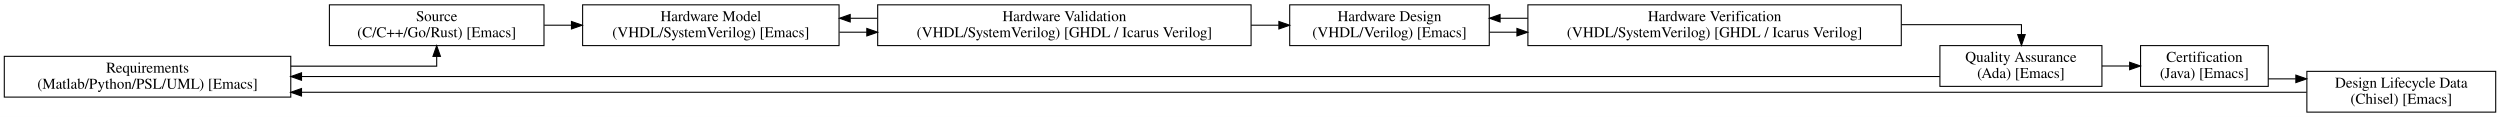
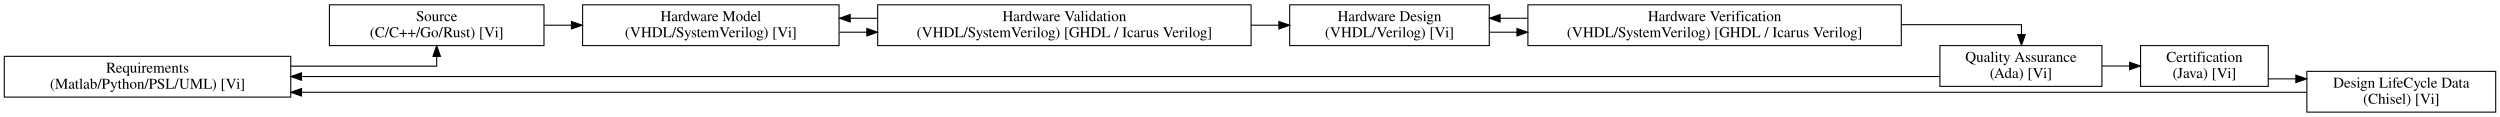
<svg xmlns="http://www.w3.org/2000/svg" width="2330pt" height="109pt" viewBox="0.00 0.00 2330.00 109.00">
  <g id="graph0" class="graph" transform="scale(1 1) rotate(0) translate(4 105)">
    <polygon fill="white" stroke="transparent" points="-4,4 -4,-105 2326,-105 2326,4 -4,4" />
    <g id="node1" class="node">
      <polygon fill="none" stroke="black" points="0,-14.5 0,-52.5 267,-52.5 267,-14.5 0,-14.5" />
      <text text-anchor="middle" x="133.5" y="-37.3" font-family="Times,serif" font-size="14.00">Requirements </text>
-       <text text-anchor="middle" x="133.5" y="-22.3" font-family="Times,serif" font-size="14.00">(Matlab/Python/PSL/UML) [Emacs]</text>
+       <text text-anchor="middle" x="133.5" y="-22.3" font-family="Times,serif" font-size="14.00">(Matlab/Python/PSL/UML) [Vi]</text>
    </g>
    <g id="node2" class="node">
      <polygon fill="none" stroke="black" points="303,-62.5 303,-100.5 503,-100.5 503,-62.5 303,-62.5" />
      <text text-anchor="middle" x="403" y="-85.3" font-family="Times,serif" font-size="14.00">Source </text>
-       <text text-anchor="middle" x="403" y="-70.3" font-family="Times,serif" font-size="14.00">(C/C++/Go/Rust) [Emacs]</text>
+       <text text-anchor="middle" x="403" y="-70.3" font-family="Times,serif" font-size="14.00">(C/C++/Go/Rust) [Vi]</text>
    </g>
    <g id="edge1" class="edge">
      <path fill="none" stroke="black" d="M267.07,-43.33C334.83,-43.33 403,-43.33 403,-43.33 403,-43.33 403,-52.42 403,-52.42" />
      <polygon fill="black" stroke="black" points="399.5,-52.42 403,-62.42 406.5,-52.42 399.5,-52.42" />
    </g>
    <g id="node3" class="node">
      <polygon fill="none" stroke="black" points="539,-62.5 539,-100.5 778,-100.5 778,-62.5 539,-62.5" />
      <text text-anchor="middle" x="658.5" y="-85.3" font-family="Times,serif" font-size="14.00">Hardware Model </text>
-       <text text-anchor="middle" x="658.5" y="-70.3" font-family="Times,serif" font-size="14.00">(VHDL/SystemVerilog) [Emacs]</text>
+       <text text-anchor="middle" x="658.5" y="-70.3" font-family="Times,serif" font-size="14.00">(VHDL/SystemVerilog) [Vi]</text>
    </g>
    <g id="edge2" class="edge">
      <path fill="none" stroke="black" d="M503.25,-81.5C503.25,-81.5 528.6,-81.5 528.6,-81.5" />
      <polygon fill="black" stroke="black" points="528.6,-85 538.6,-81.5 528.6,-78 528.6,-85" />
    </g>
    <g id="node4" class="node">
      <polygon fill="none" stroke="black" points="814,-62.5 814,-100.5 1162,-100.5 1162,-62.5 814,-62.5" />
      <text text-anchor="middle" x="988" y="-85.3" font-family="Times,serif" font-size="14.00">Hardware Validation </text>
      <text text-anchor="middle" x="988" y="-70.3" font-family="Times,serif" font-size="14.00">(VHDL/SystemVerilog) [GHDL / Icarus Verilog]</text>
    </g>
    <g id="edge3" class="edge">
      <path fill="none" stroke="black" d="M778.39,-75C778.39,-75 803.87,-75 803.87,-75" />
      <polygon fill="black" stroke="black" points="803.87,-78.5 813.87,-75 803.87,-71.5 803.87,-78.5" />
    </g>
    <g id="edge10" class="edge">
      <path fill="none" stroke="black" d="M813.6,-88C813.6,-88 788.39,-88 788.39,-88" />
      <polygon fill="black" stroke="black" points="788.39,-84.5 778.39,-88 788.39,-91.5 788.39,-84.5" />
    </g>
    <g id="node5" class="node">
      <polygon fill="none" stroke="black" points="1198,-62.5 1198,-100.5 1384,-100.5 1384,-62.5 1198,-62.5" />
      <text text-anchor="middle" x="1291" y="-85.3" font-family="Times,serif" font-size="14.00">Hardware Design </text>
-       <text text-anchor="middle" x="1291" y="-70.3" font-family="Times,serif" font-size="14.00">(VHDL/Verilog) [Emacs]</text>
+       <text text-anchor="middle" x="1291" y="-70.3" font-family="Times,serif" font-size="14.00">(VHDL/Verilog) [Vi]</text>
    </g>
    <g id="edge4" class="edge">
      <path fill="none" stroke="black" d="M1162.06,-81.5C1162.06,-81.5 1187.92,-81.5 1187.92,-81.5" />
      <polygon fill="black" stroke="black" points="1187.92,-85 1197.92,-81.5 1187.92,-78 1187.92,-85" />
    </g>
    <g id="node6" class="node">
      <polygon fill="none" stroke="black" points="1420,-62.5 1420,-100.5 1768,-100.5 1768,-62.5 1420,-62.5" />
      <text text-anchor="middle" x="1594" y="-85.3" font-family="Times,serif" font-size="14.00">Hardware Verification </text>
      <text text-anchor="middle" x="1594" y="-70.3" font-family="Times,serif" font-size="14.00">(VHDL/SystemVerilog) [GHDL / Icarus Verilog]</text>
    </g>
    <g id="edge5" class="edge">
      <path fill="none" stroke="black" d="M1384.38,-75C1384.38,-75 1409.78,-75 1409.78,-75" />
      <polygon fill="black" stroke="black" points="1409.78,-78.5 1419.78,-75 1409.78,-71.5 1409.78,-78.5" />
    </g>
    <g id="edge11" class="edge">
      <path fill="none" stroke="black" d="M1419.94,-88C1419.94,-88 1394.08,-88 1394.08,-88" />
      <polygon fill="black" stroke="black" points="1394.08,-84.5 1384.08,-88 1394.08,-91.5 1394.08,-84.5" />
    </g>
    <g id="node7" class="node">
      <polygon fill="none" stroke="black" points="1804,-24.5 1804,-62.5 1955,-62.5 1955,-24.5 1804,-24.5" />
      <text text-anchor="middle" x="1879.5" y="-47.3" font-family="Times,serif" font-size="14.00">Quality Assurance </text>
-       <text text-anchor="middle" x="1879.5" y="-32.3" font-family="Times,serif" font-size="14.00">(Ada) [Emacs]</text>
+       <text text-anchor="middle" x="1879.5" y="-32.3" font-family="Times,serif" font-size="14.00">(Ada) [Vi]</text>
    </g>
    <g id="edge6" class="edge">
      <path fill="none" stroke="black" d="M1768.2,-82C1827.91,-82 1880,-82 1880,-82 1880,-82 1880,-72.75 1880,-72.75" />
      <polygon fill="black" stroke="black" points="1883.5,-72.75 1880,-62.75 1876.5,-72.75 1883.5,-72.75" />
    </g>
    <g id="edge12" class="edge">
      <path fill="none" stroke="black" d="M1803.92,-33.67C1803.92,-33.67 277.02,-33.67 277.02,-33.67" />
      <polygon fill="black" stroke="black" points="277.02,-30.17 267.02,-33.67 277.02,-37.17 277.02,-30.17" />
    </g>
    <g id="node8" class="node">
      <polygon fill="none" stroke="black" points="1991,-24.5 1991,-62.5 2110,-62.5 2110,-24.5 1991,-24.5" />
      <text text-anchor="middle" x="2050.5" y="-47.3" font-family="Times,serif" font-size="14.00">Certification </text>
-       <text text-anchor="middle" x="2050.5" y="-32.3" font-family="Times,serif" font-size="14.00">(Java) [Emacs]</text>
+       <text text-anchor="middle" x="2050.5" y="-32.3" font-family="Times,serif" font-size="14.00">(Java) [Vi]</text>
    </g>
    <g id="edge7" class="edge">
      <path fill="none" stroke="black" d="M1955,-43.5C1955,-43.5 1980.81,-43.5 1980.81,-43.5" />
      <polygon fill="black" stroke="black" points="1980.81,-47 1990.81,-43.5 1980.81,-40 1980.81,-47" />
    </g>
    <g id="node9" class="node">
      <polygon fill="none" stroke="black" points="2146,-0.5 2146,-38.5 2322,-38.5 2322,-0.5 2146,-0.5" />
-       <text text-anchor="middle" x="2234" y="-23.3" font-family="Times,serif" font-size="14.00">Design Lifecycle Data </text>
-       <text text-anchor="middle" x="2234" y="-8.3" font-family="Times,serif" font-size="14.00">(Chisel) [Emacs]</text>
+       <text text-anchor="middle" x="2234" y="-23.3" font-family="Times,serif" font-size="14.00">Design LifeCycle Data </text>
+       <text text-anchor="middle" x="2234" y="-8.3" font-family="Times,serif" font-size="14.00">(Chisel) [Vi]</text>
    </g>
    <g id="edge8" class="edge">
      <path fill="none" stroke="black" d="M2110.08,-31.5C2110.08,-31.5 2135.74,-31.5 2135.74,-31.5" />
      <polygon fill="black" stroke="black" points="2135.74,-35 2145.74,-31.5 2135.74,-28 2135.74,-35" />
    </g>
    <g id="edge9" class="edge">
      <path fill="none" stroke="black" d="M2145.75,-19C2145.75,-19 277.01,-19 277.01,-19" />
      <polygon fill="black" stroke="black" points="277.01,-15.5 267.01,-19 277.01,-22.5 277.01,-15.5" />
    </g>
  </g>
</svg>
